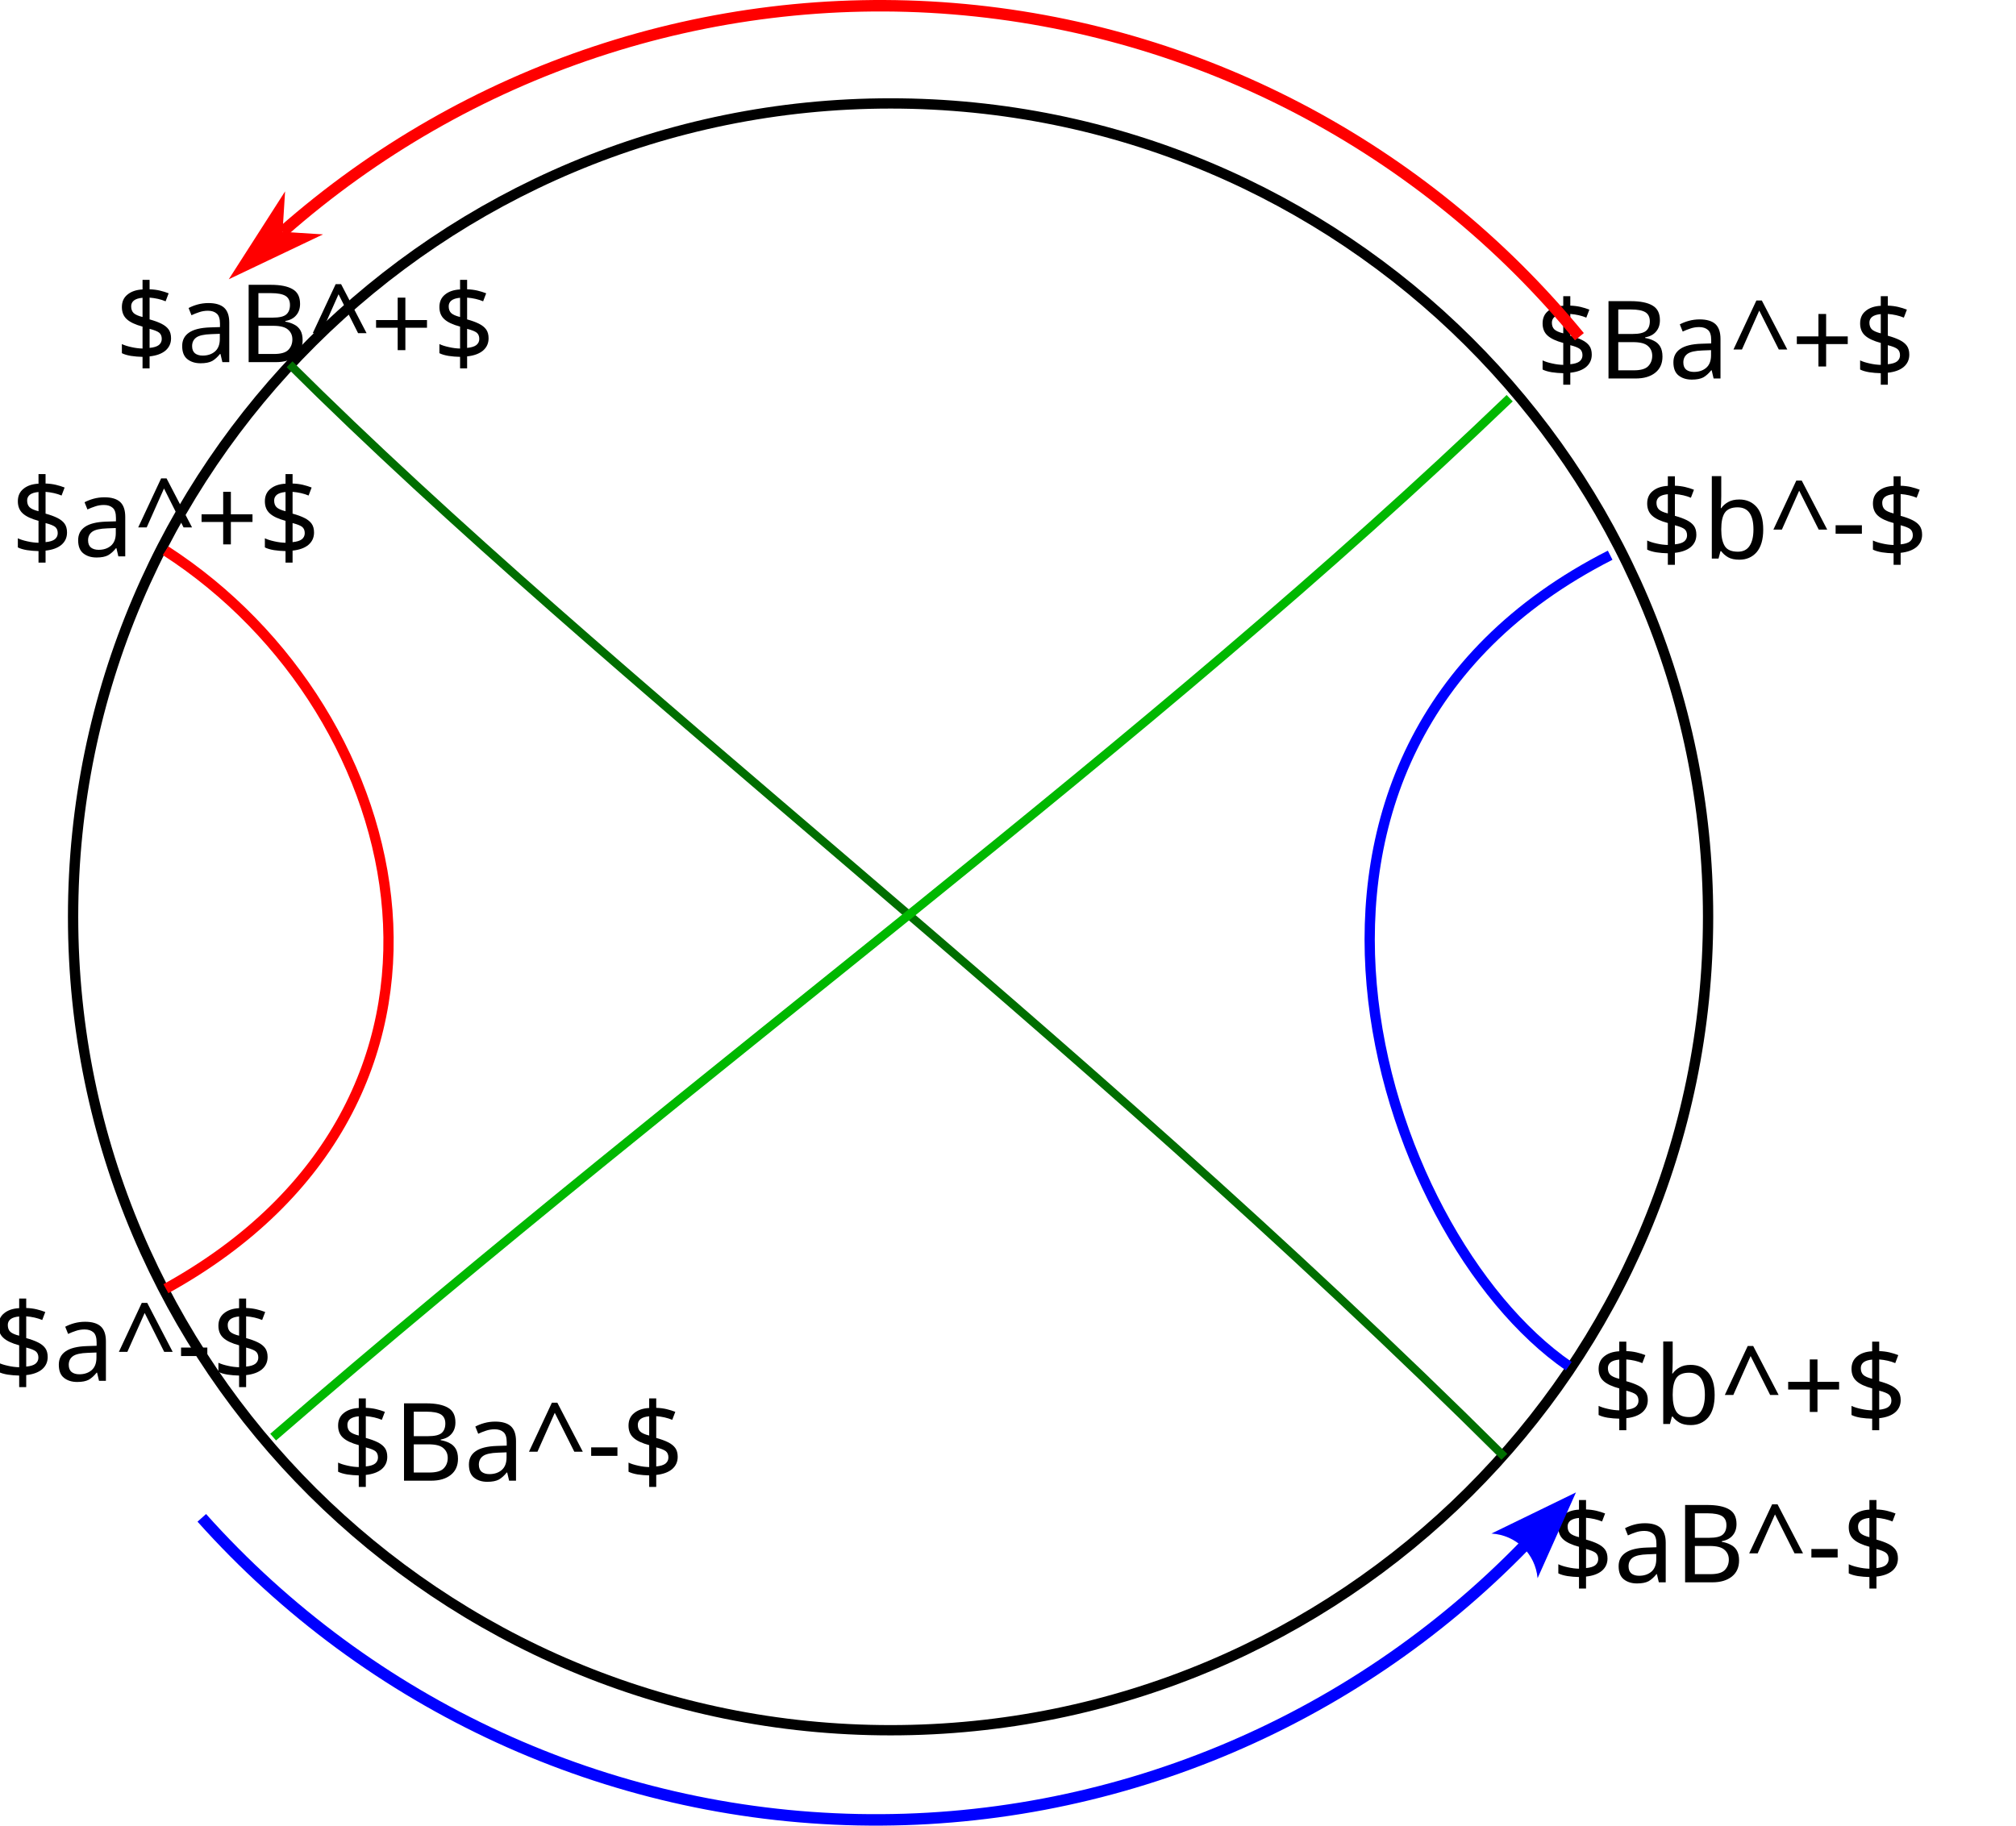
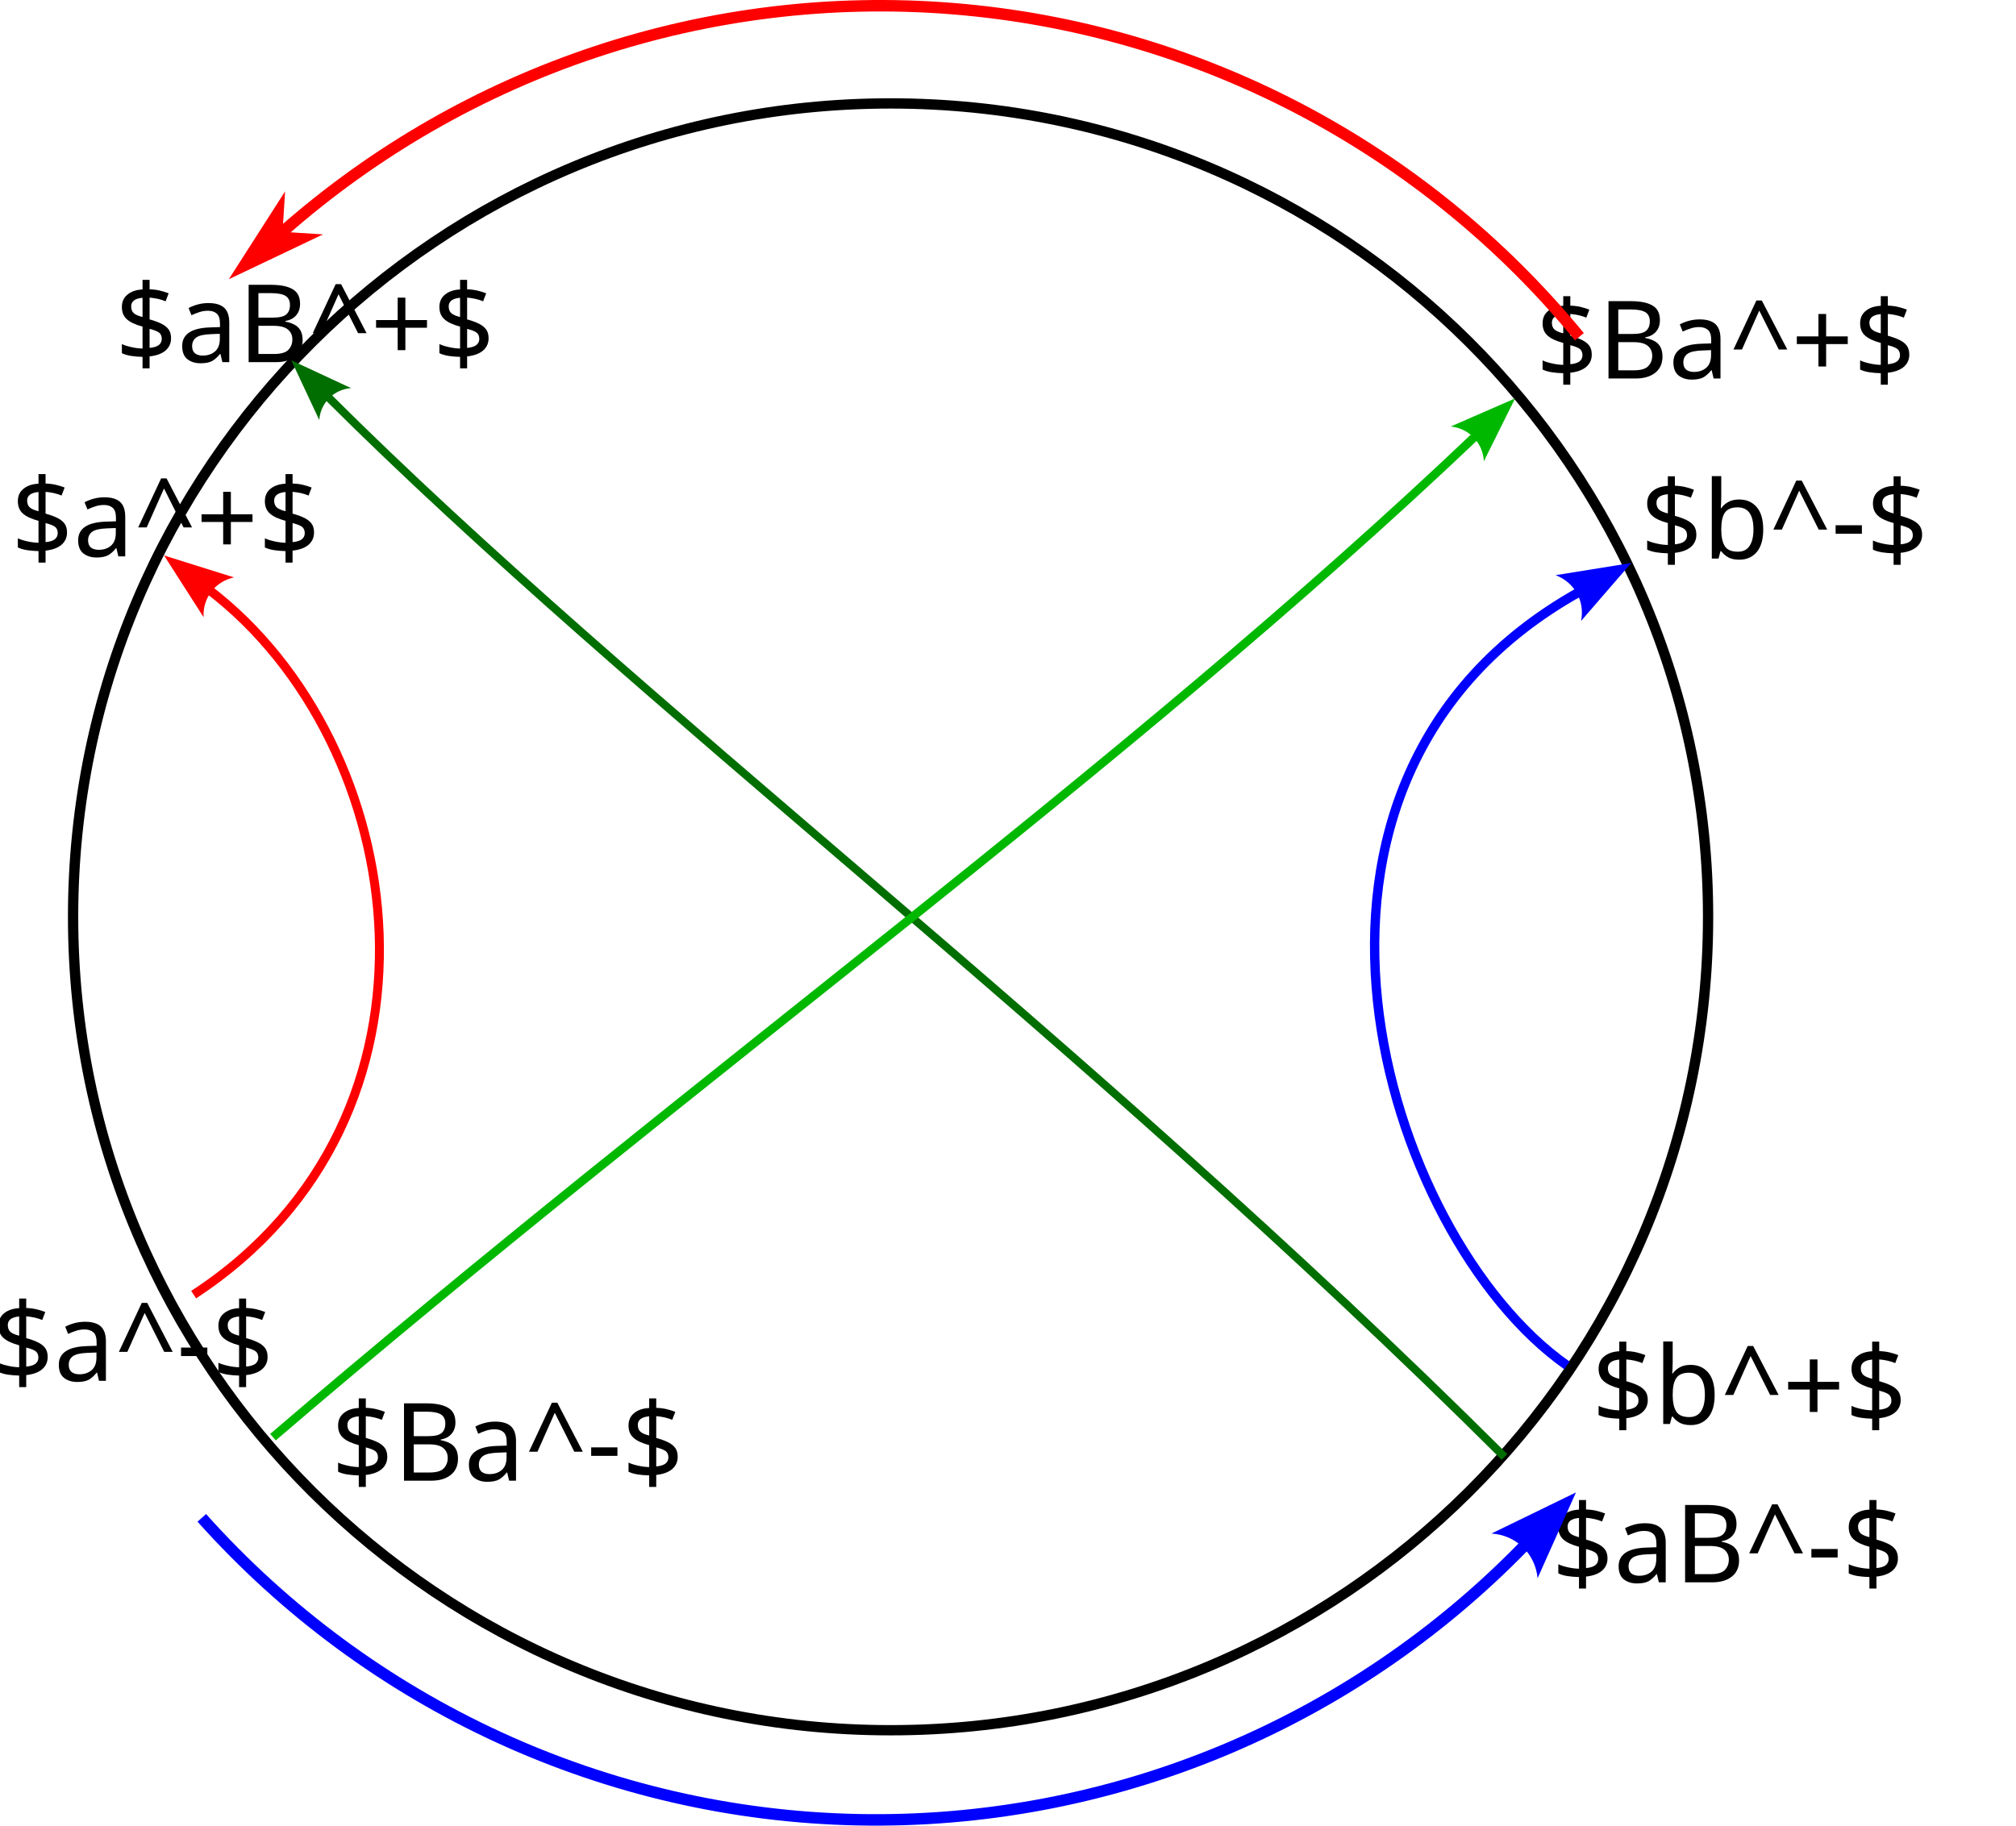
<svg xmlns="http://www.w3.org/2000/svg" width="196.671mm" height="178.148mm" viewBox="0 0 196.671 178.148" version="1.1" id="svg8">
  <defs id="defs2">
+     <marker style="overflow:visible" id="marker2" refX="0" refY="0" orient="auto-start-reverse" markerWidth="1" markerHeight="1" viewBox="0 0 1 1" preserveAspectRatio="xMidYMid">
+       <path transform="scale(0.7)" d="M -2,-4 9,0 -2,4 c 2,-2.33 2,-5.66 0,-8 z" style="fill:context-stroke;fill-rule:evenodd;stroke:none" id="path2" />
+     </marker>
+     <marker style="overflow:visible" id="marker1" refX="0" refY="0" orient="auto-start-reverse" markerWidth="1" markerHeight="1" viewBox="0 0 1 1" preserveAspectRatio="xMidYMid">
+       <path transform="scale(0.7)" d="M -2,-4 9,0 -2,4 c 2,-2.33 2,-5.66 0,-8 z" style="fill:context-stroke;fill-rule:evenodd;stroke:none" id="path1" />
+     </marker>
    <marker style="overflow:visible" id="ConcaveTriangle" refX="0" refY="0" orient="auto-start-reverse" markerWidth="1" markerHeight="1" viewBox="0 0 1 1" preserveAspectRatio="xMidYMid">
      <path transform="scale(0.7)" d="M -2,-4 9,0 -2,4 c 2,-2.33 2,-5.66 0,-8 z" style="fill:context-stroke;fill-rule:evenodd;stroke:none" id="path7" />
    </marker>
    <marker style="overflow:visible" id="DartArrow" refX="0" refY="0" orient="auto-start-reverse" markerWidth="1" markerHeight="1" viewBox="0 0 1 1" preserveAspectRatio="xMidYMid">
      <path style="fill:context-stroke;fill-rule:evenodd;stroke:none" d="M 0,0 5,-5 -12.5,0 5,5 Z" transform="scale(-0.5)" id="path6" />
    </marker>
    <rect x="644.477" y="100.005" width="63.64" height="68.69" id="rect4" />
    <marker style="overflow:visible" id="marker2263" refX="0" refY="0" orient="auto">
      <path transform="scale(0.8)" style="fill:none;fill-opacity:0.75;fill-rule:evenodd;stroke:#e37600;stroke-width:1pt;stroke-opacity:1" d="M 0,5.65 V -5.65" id="path2261" />
    </marker>
    <marker style="overflow:visible" id="DotS" refX="0" refY="0" orient="auto">
      <path transform="matrix(0.2,0,0,0.2,1.48,0.2)" style="fill:#e37600;fill-opacity:1;fill-rule:evenodd;stroke:#e37600;stroke-width:1pt;stroke-opacity:1" d="m -2.5,-1 c 0,2.76 -2.24,5 -5,5 -2.76,0 -5,-2.24 -5,-5 0,-2.76 2.24,-5 5,-5 2.76,0 5,2.24 5,5 z" id="path906" />
    </marker>
    <marker style="overflow:visible" id="marker1201" refX="0" refY="0" orient="auto">
      <path transform="matrix(-0.4,0,0,-0.4,-4,0)" style="fill:#0000ff;fill-opacity:1;fill-rule:evenodd;stroke:#0000ff;stroke-width:1pt;stroke-opacity:1" d="M 0,0 5,-5 -12.5,0 5,5 Z" id="path1199" />
    </marker>
    <marker style="overflow:visible" id="Arrow1Lend" refX="0" refY="0" orient="auto">
      <path transform="matrix(-0.8,0,0,-0.8,-10,0)" style="fill:#0000ff;fill-opacity:1;fill-rule:evenodd;stroke:#0000ff;stroke-width:1pt;stroke-opacity:1" d="M 0,0 5,-5 -12.5,0 5,5 Z" id="path842" />
    </marker>
    <marker style="overflow:visible" id="marker1123" refX="0" refY="0" orient="auto">
      <path transform="matrix(-0.4,0,0,-0.4,-4,0)" style="fill:#0000ff;fill-opacity:1;fill-rule:evenodd;stroke:#0000ff;stroke-width:1pt;stroke-opacity:1" d="M 0,0 5,-5 -12.5,0 5,5 Z" id="path1121" />
    </marker>
    <marker style="overflow:visible" id="Arrow1Mend" refX="0" refY="0" orient="auto">
      <path transform="matrix(-0.4,0,0,-0.4,-4,0)" style="fill:#0000ff;fill-opacity:1;fill-rule:evenodd;stroke:#0000ff;stroke-width:1pt;stroke-opacity:1" d="M 0,0 5,-5 -12.5,0 5,5 Z" id="path848" />
    </marker>
    <rect x="644.477" y="100.005" width="63.64" height="68.69" id="rect4-5" />
    <rect x="644.477" y="100.005" width="63.64" height="68.69" id="rect4-5-6" />
    <rect x="644.477" y="100.005" width="63.64" height="68.69" id="rect4-5-6-1" />
    <rect x="644.477" y="100.005" width="63.64" height="68.69" id="rect4-5-6-1-0" />
    <pattern id="EMFhbasepattern" patternUnits="userSpaceOnUse" width="6" height="6" x="0" y="0" />
  </defs>
  <g id="layer1" transform="translate(-40.39908,-34.42647)">
    <ellipse style="fill:none;stroke:#000000;stroke-width:1.005;stroke-miterlimit:4;stroke-dasharray:none;stroke-opacity:1" id="path833" cx="127.28" cy="123.892" rx="79.751" ry="79.373" />
-     <path style="fill:none;stroke:#006e00;stroke-width:0.809;stroke-linecap:butt;stroke-linejoin:miter;stroke-miterlimit:4;stroke-dasharray:none;stroke-opacity:1" d="M 187.16,176.587 C 144.437,134.078 99.941,101.143 68.647,69.973" id="path835" />
-     <path style="fill:none;stroke:#00b800;stroke-width:0.863;stroke-linecap:butt;stroke-linejoin:miter;stroke-miterlimit:4;stroke-dasharray:none;stroke-opacity:1" d="M 67.045,174.664 C 109.583,137.846 152.253,107.296 187.676,73.281" id="path837" />
-     <path style="fill:none;stroke:#0000ff;stroke-width:1;stroke-linecap:butt;stroke-linejoin:miter;stroke-miterlimit:4;stroke-dasharray:none;stroke-opacity:1" d="M 197.478,88.605 C 159.586,107.87 174.684,154.807 193.441,167.736" id="path1393-8" />
+     <path style="fill:none;stroke:#006e00;stroke-width:0.785;stroke-linecap:butt;stroke-linejoin:miter;stroke-miterlimit:4;stroke-dasharray:none;stroke-opacity:1;marker-end:url(#marker2)" d="M 187.167,176.597 C 145.765,135.323 102.644,103.344 72.317,73.079" id="path835" />
+     <path style="fill:none;stroke:#00b800;stroke-width:0.836;stroke-linecap:butt;stroke-linejoin:miter;stroke-miterlimit:4;stroke-dasharray:none;stroke-opacity:1;marker-end:url(#marker1)" d="M 67.028,174.667 C 108.413,139.175 149.927,109.725 184.39,76.934" id="path837" />
+     <path style="fill:none;stroke:#0000ff;stroke-width:0.913;stroke-linecap:butt;stroke-linejoin:miter;stroke-miterlimit:4;stroke-dasharray:none;stroke-opacity:1;marker-start:url(#marker2)" d="M 194.512,92.164 C 161.456,110.591 175.384,155.106 193.259,167.661" id="path1393-8" />
    <text xml:space="preserve" style="font-style:normal;font-weight:normal;font-size:10.583px;line-height:1.25;font-family:sans-serif;fill:#000000;fill-opacity:1;stroke:none;stroke-width:0.265" x="190.23" y="71.36" id="text1461-1">
      <tspan id="tspan1459-1" x="190.23" y="71.36" style="stroke-width:0.265">$Ba^+$</tspan>
    </text>
    <text xml:space="preserve" style="font-style:normal;font-weight:normal;font-size:10.583px;line-height:1.25;font-family:sans-serif;fill:#000000;fill-opacity:1;stroke:none;stroke-width:0.265" x="72.727" y="178.916" id="text1461-1-9">
      <tspan id="tspan1459-1-5" x="72.727" y="178.916" style="stroke-width:0.265">$Ba^-$</tspan>
    </text>
    <text xml:space="preserve" style="font-style:normal;font-weight:normal;font-size:10.583px;line-height:1.25;font-family:sans-serif;fill:#000000;fill-opacity:1;stroke:none;stroke-width:0.265" x="51.633" y="69.768" id="text1461-1-6">
      <tspan id="tspan1459-1-8" x="51.633" y="69.768" style="stroke-width:0.265">$aB^+$</tspan>
    </text>
    <text xml:space="preserve" style="font-style:normal;font-weight:normal;font-size:10.583px;line-height:1.25;font-family:sans-serif;fill:#000000;fill-opacity:1;stroke:none;stroke-width:0.265" x="191.766" y="188.834" id="text1461-1-6-0">
      <tspan id="tspan1459-1-8-5" x="191.766" y="188.834" style="stroke-width:0.265">$aB^-$</tspan>
    </text>
    <text xml:space="preserve" style="font-style:normal;font-weight:normal;font-size:10.583px;line-height:1.25;font-family:sans-serif;fill:#000000;fill-opacity:1;stroke:none;stroke-width:0.265" x="195.697" y="173.378" id="text1461-5-2">
      <tspan id="tspan1459-0-8" x="195.697" y="173.378" style="stroke-width:0.265">$b^+$</tspan>
    </text>
    <text xml:space="preserve" style="font-style:normal;font-weight:normal;font-size:10.583px;line-height:1.25;font-family:sans-serif;fill:#000000;fill-opacity:1;stroke:none;stroke-width:0.265" x="200.432" y="88.935" id="text1461-5-3">
      <tspan id="tspan1459-0-1" x="200.432" y="88.935" style="stroke-width:0.265">$b^-$</tspan>
    </text>
-     <path style="fill:none;stroke:#ff0000;stroke-width:1;stroke-linecap:butt;stroke-linejoin:miter;stroke-miterlimit:4;stroke-dasharray:none;stroke-opacity:1" d="m 56.549,88.165 c 24.633,15.909 33.061,53.771 0.035,72.013" id="path1393-8-53" />
+     <path style="fill:none;stroke:#ff0000;stroke-width:0.873;stroke-linecap:butt;stroke-linejoin:miter;stroke-miterlimit:4;stroke-dasharray:none;stroke-opacity:1;marker-start:url(#marker2)" d="M 60.774,91.97 C 80.546,107.083 85.799,143.43 59.29,160.759" id="path1393-8-53" />
    <text xml:space="preserve" style="font-style:normal;font-weight:normal;font-size:10.583px;line-height:1.25;font-family:sans-serif;fill:#000000;fill-opacity:1;stroke:none;stroke-width:0.265" x="41.483" y="88.721" id="text1461-5-3-3">
      <tspan id="tspan1459-0-1-9" x="41.483" y="88.721" style="stroke-width:0.265">$a^+$</tspan>
    </text>
    <text xml:space="preserve" style="font-style:normal;font-weight:normal;font-size:10.583px;line-height:1.25;font-family:sans-serif;fill:#000000;fill-opacity:1;stroke:none;stroke-width:0.265" x="39.598" y="169.173" id="text1461-5-3-3-0">
      <tspan id="tspan1459-0-1-9-0" x="39.598" y="169.173" style="stroke-width:0.265">$a^-$</tspan>
    </text>
    <path style="fill:none;stroke:#ff0000;stroke-width:1.119;stroke-miterlimit:4;stroke-dasharray:none;stroke-opacity:1;marker-start:url(#DartArrow)" id="path833-9-6-8" d="M 67.963,57.05 A 88.387,88.765 0 0 1 133.377,35.273 88.387,88.765 0 0 1 194.478,67.283" />
    <path style="fill:none;stroke:#0000ff;stroke-width:1.119;stroke-miterlimit:4;stroke-dasharray:none;stroke-opacity:1;marker-start:url(#ConcaveTriangle)" id="path833-9-6-8-3" d="M 189.237,185.126 A 88.387,88.765 0 0 1 124.102,211.998 88.387,88.765 0 0 1 60.085,182.54" />
  </g>
</svg>
